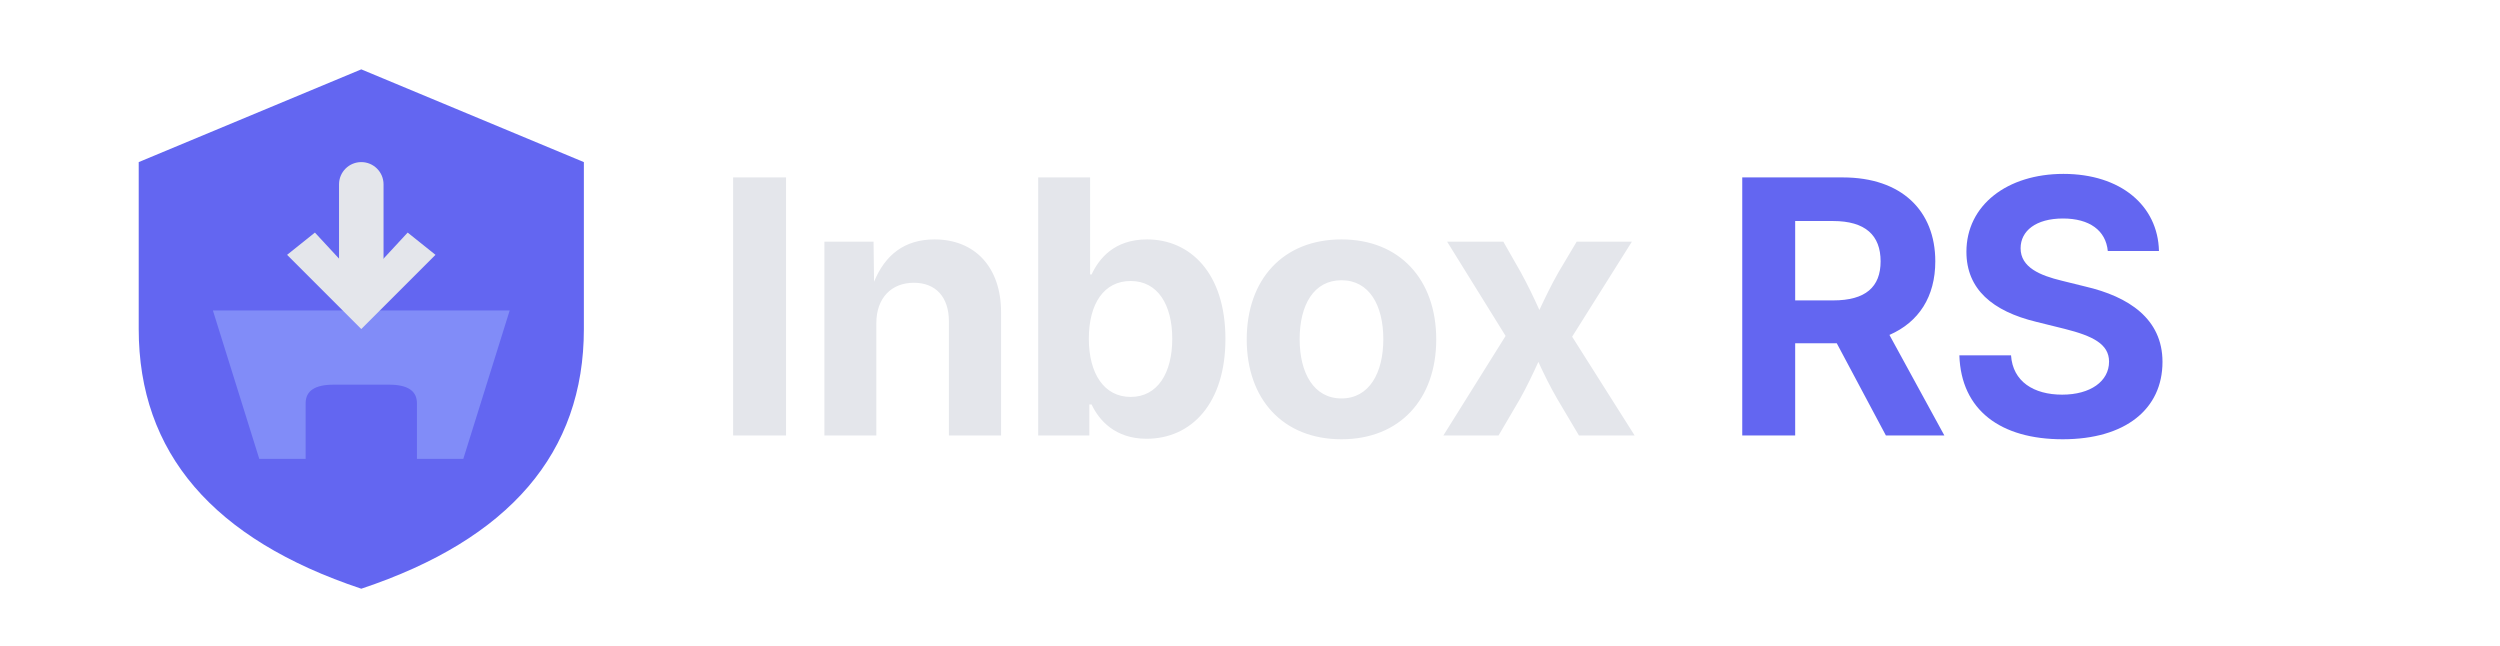
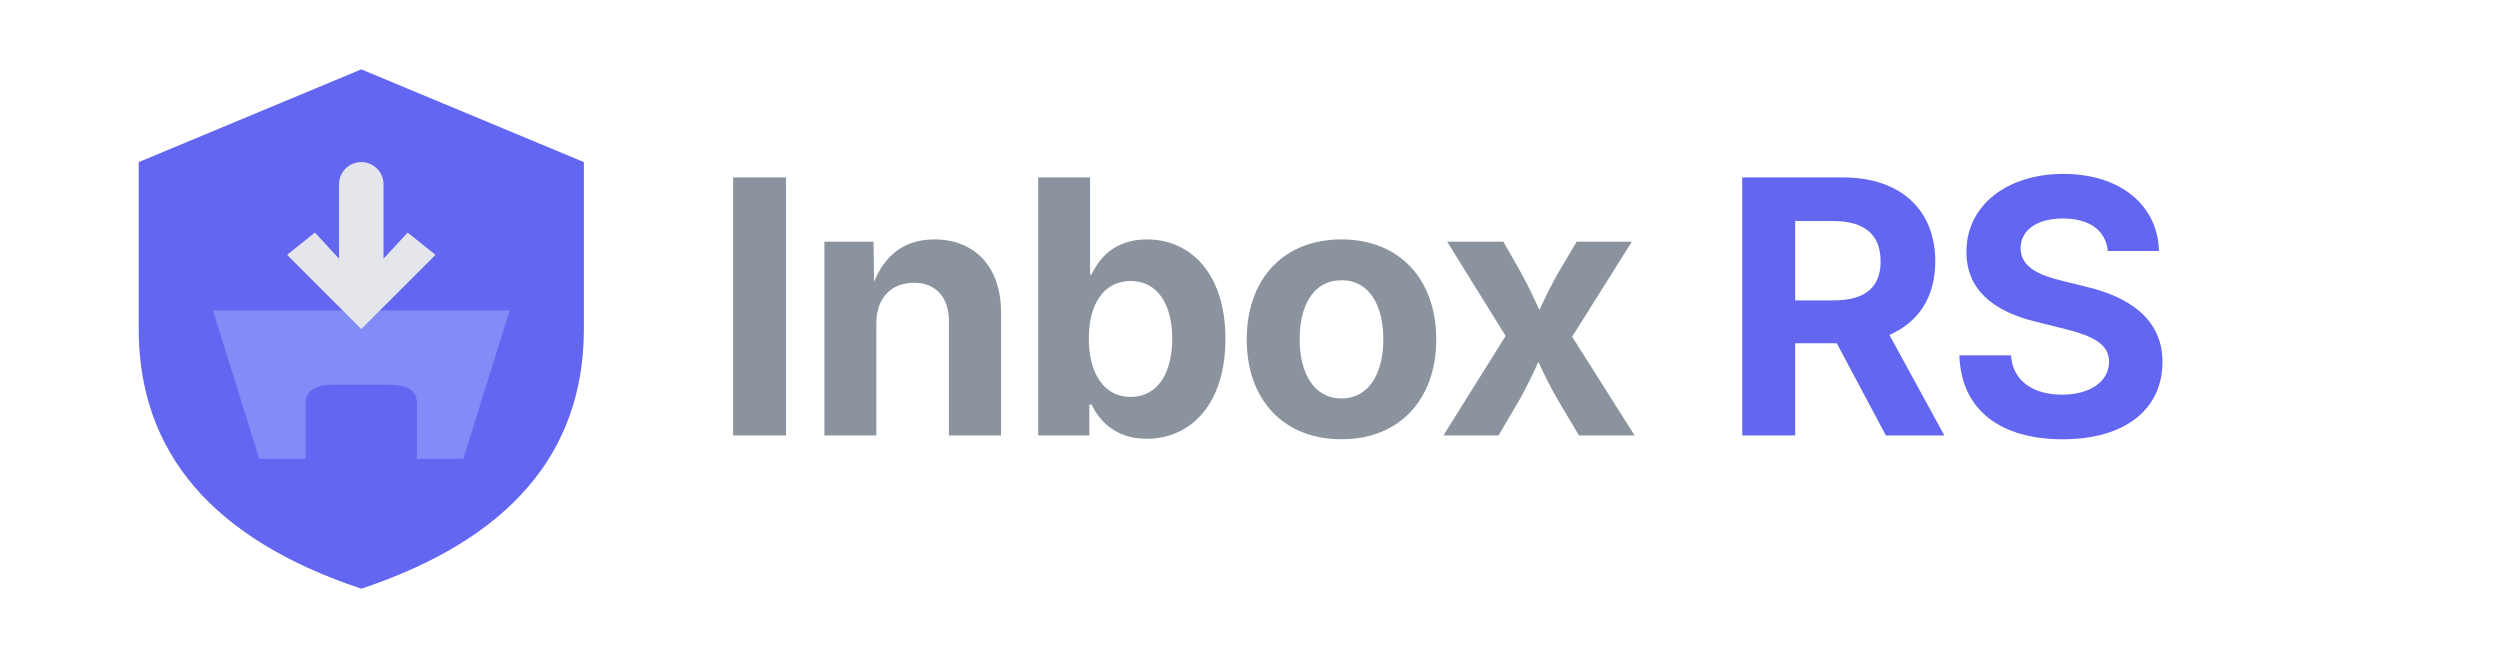
<svg xmlns="http://www.w3.org/2000/svg" viewBox="0 0 155 40">
  <g transform="translate(4, 2) scale(1.15)">
    <path d="M16 2 L28 7 L28 16 Q28 26 16 30 Q4 26 4 16 L4 7 Z" fill="#6366f1" />
    <path d="M8 15 L10.5 23 L13 23 L13 20 Q13 19 14.5 19 L17.5 19 Q19 19 19 20 L19 23 L21.5 23 L24 15 Z" fill="#818cf8" />
    <rect x="14.8" y="7" width="2.4" height="7" rx="1.2" fill="#e4e6eb" />
    <polygon points="16,16 12,12 13.5,10.8 16,13.5 18.5,10.8 20,12" fill="#e4e6eb" />
  </g>
-   <text x="44" y="27" font-family="-apple-system, BlinkMacSystemFont, 'Segoe UI', system-ui, sans-serif" font-weight="700" font-size="22" letter-spacing="-0.02em" fill="#e4e6eb">Inbox <tspan fill="#6366f1">RS</tspan>
+   <text x="44" y="27" font-family="-apple-system, BlinkMacSystemFont, 'Segoe UI', system-ui, sans-serif" font-weight="700" font-size="22" letter-spacing="-0.02em" fill="#8b949e">Inbox <tspan fill="#6366f1">RS</tspan>
  </text>
</svg>
